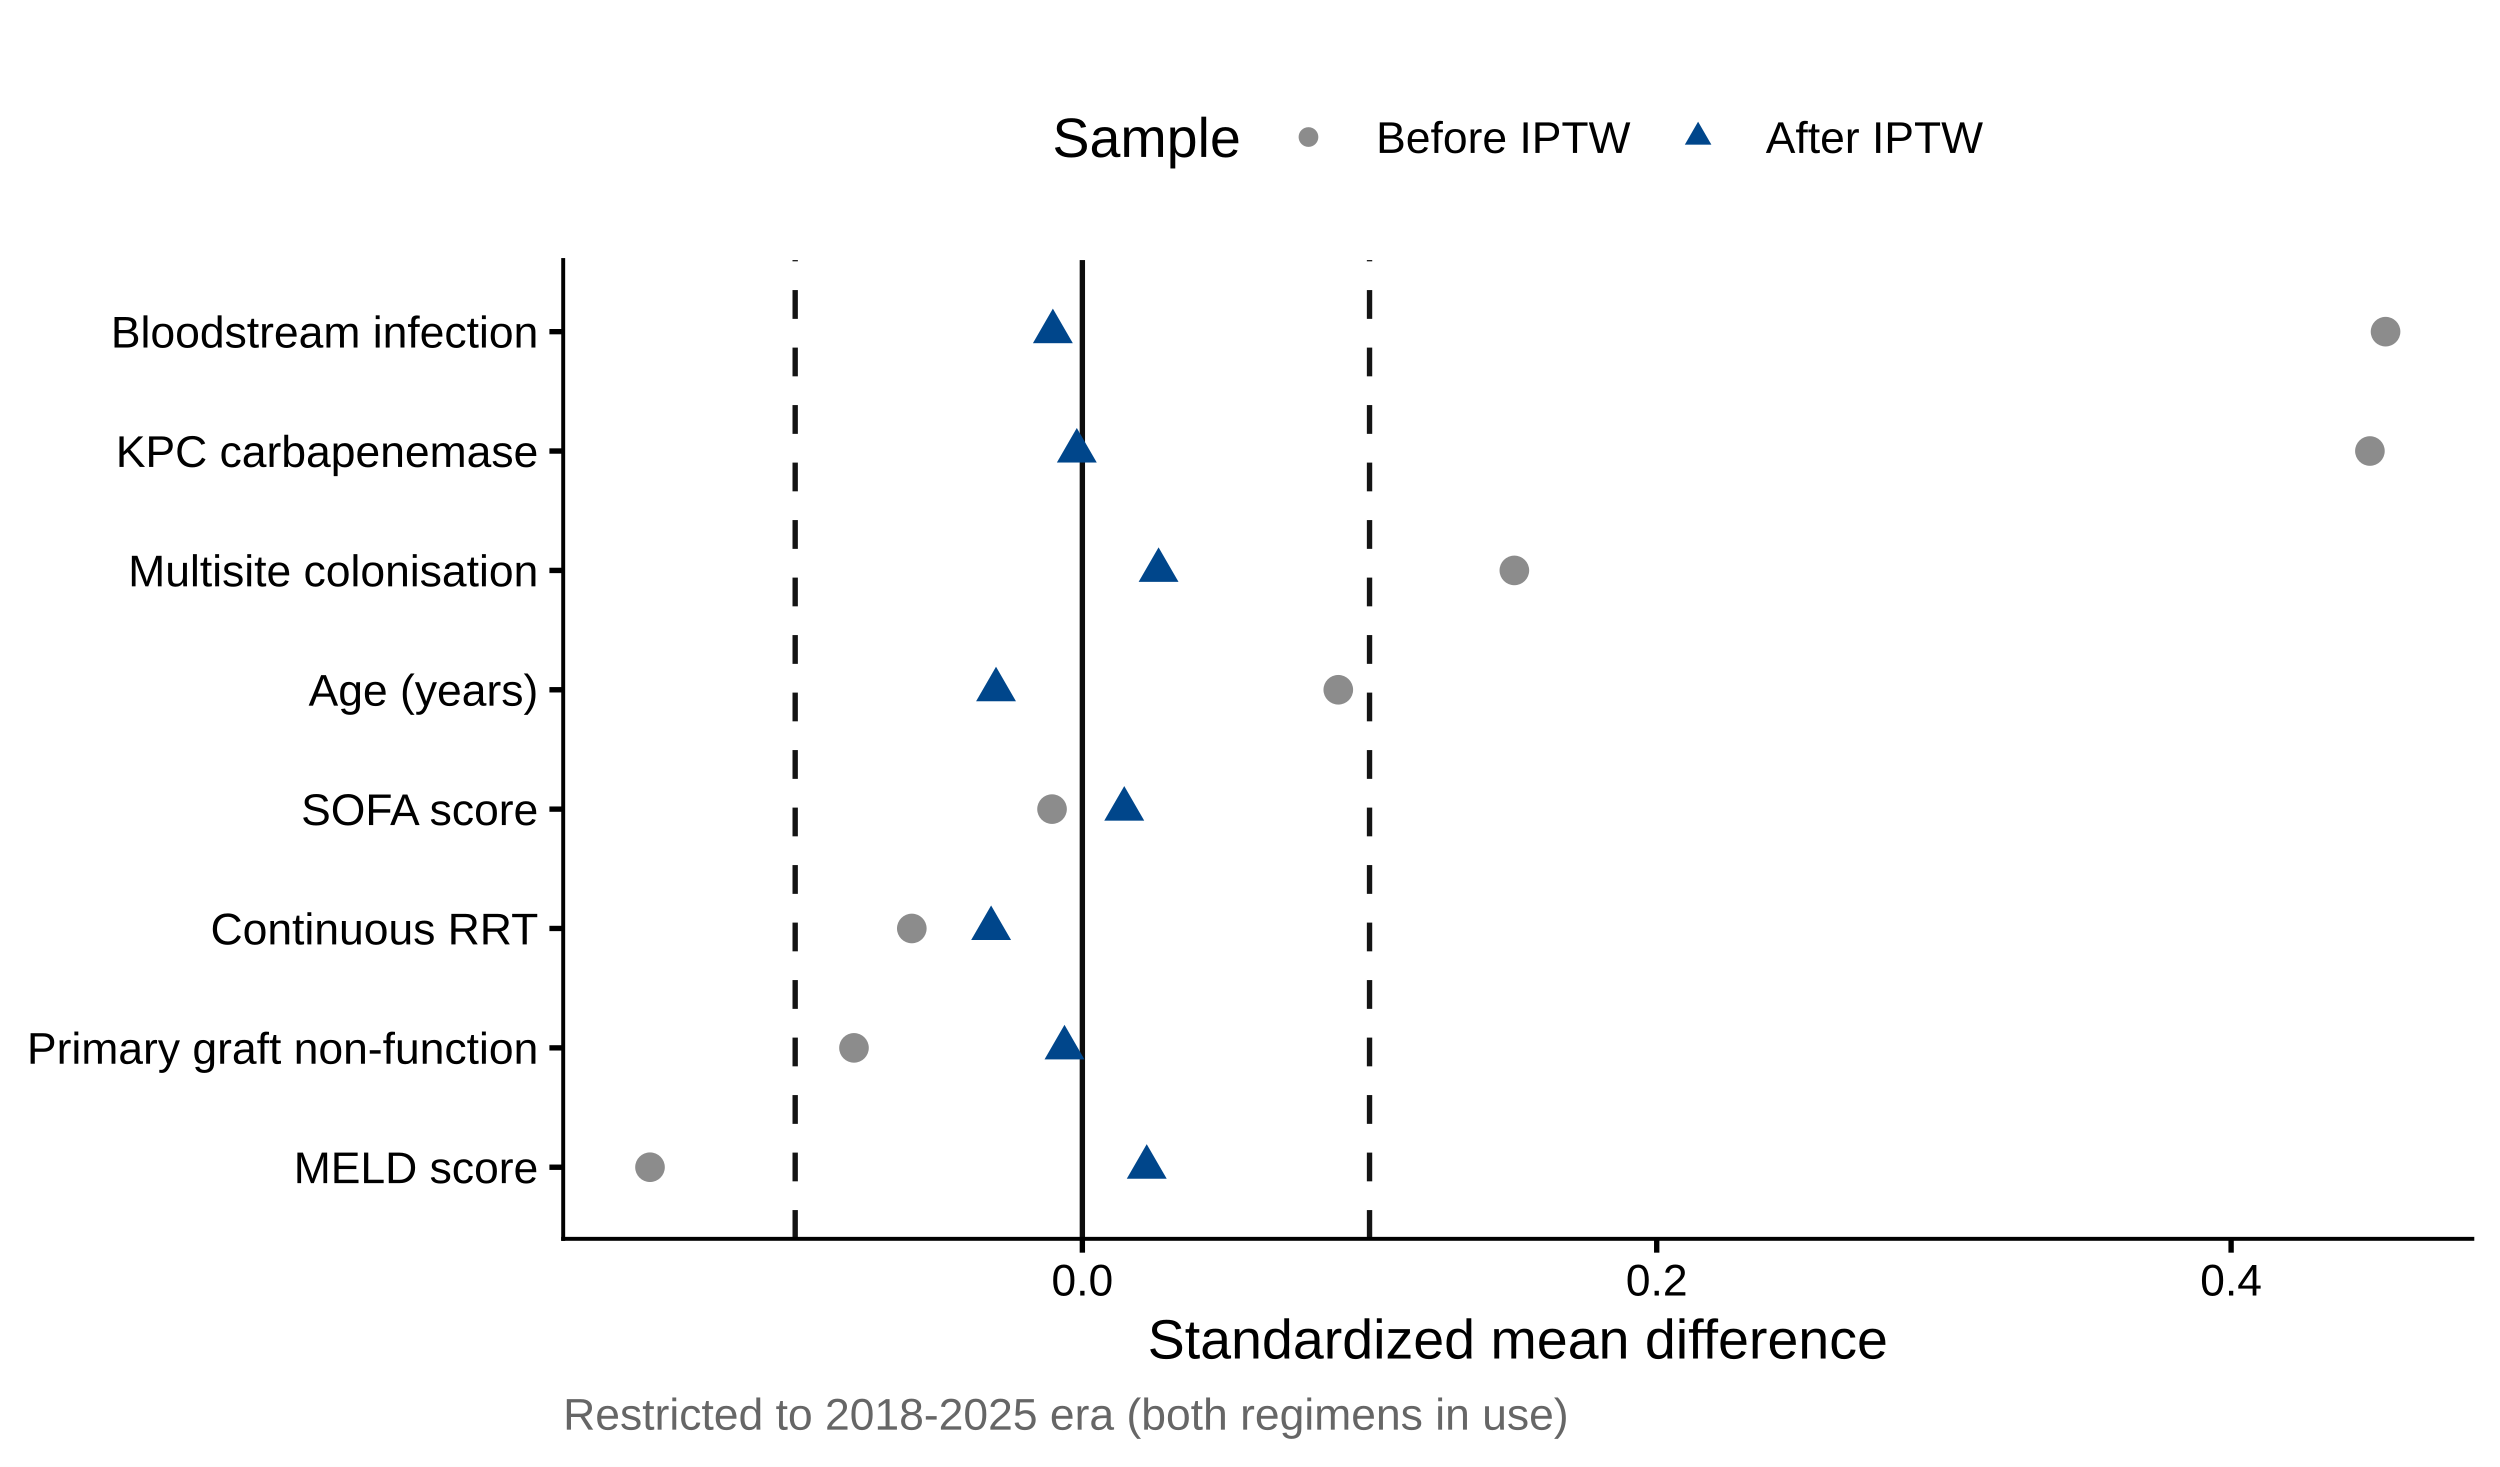
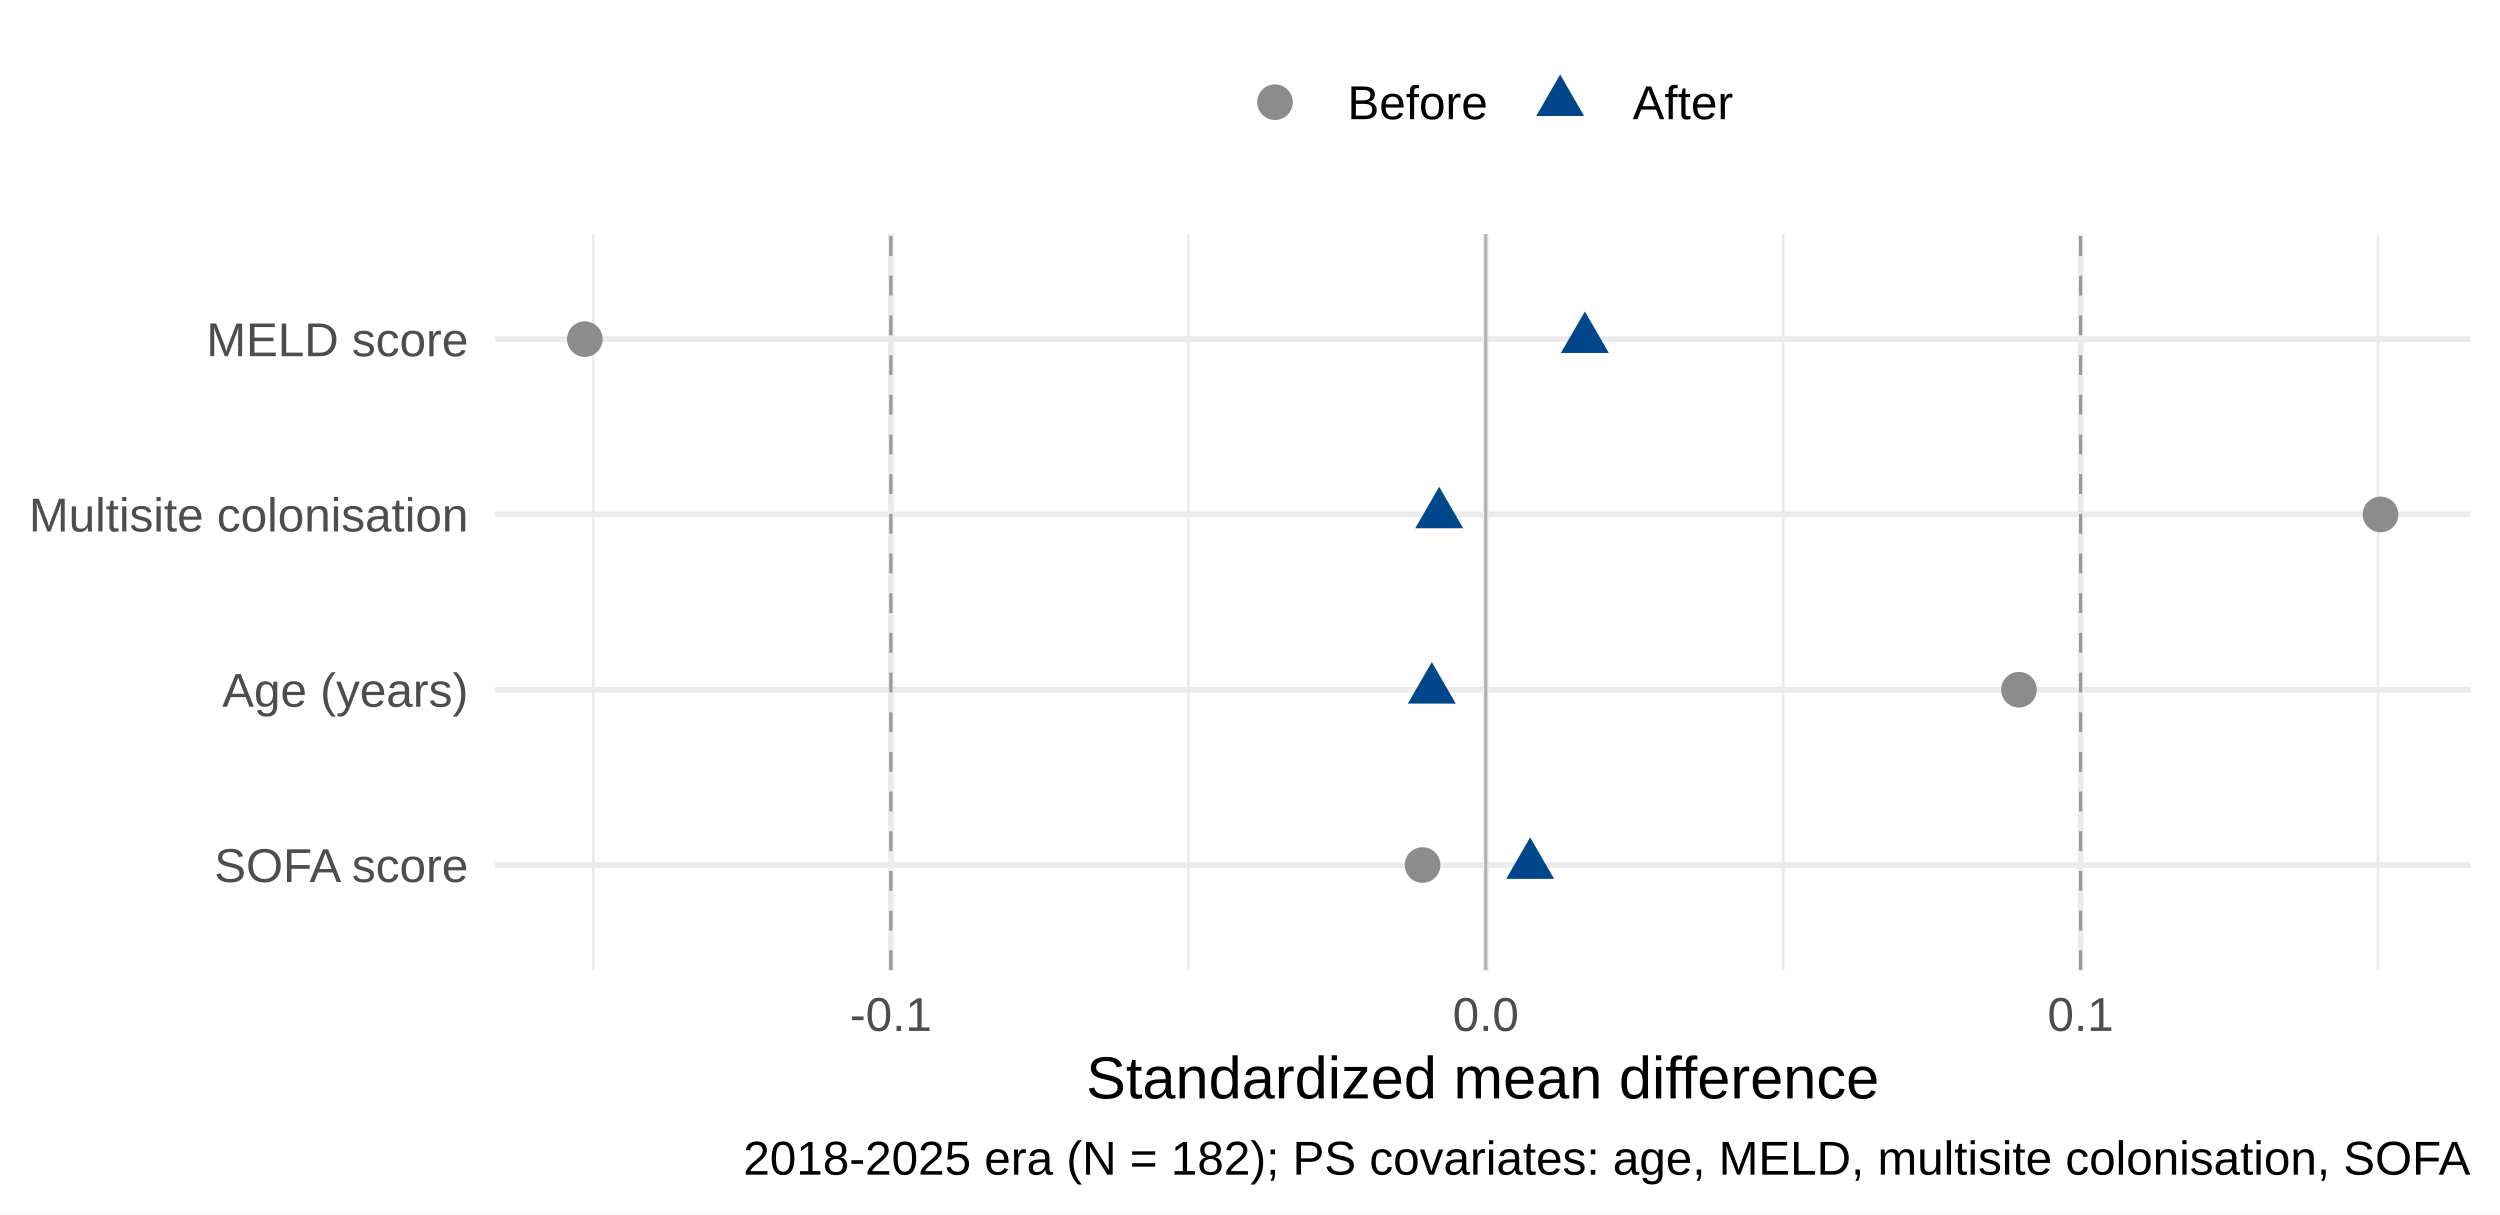
- <svg xmlns="http://www.w3.org/2000/svg" width="540.00pt" height="316.80pt" viewBox="0 0 540.00 316.80">
+ <svg xmlns="http://www.w3.org/2000/svg" width="504.00pt" height="244.80pt" viewBox="0 0 504.00 244.80">
  <g class="svglite">
    <defs>
      <style type="text/css">
    .svglite line, .svglite polyline, .svglite polygon, .svglite path, .svglite rect, .svglite circle {
      fill: none;
      stroke: #000000;
      stroke-linecap: round;
      stroke-linejoin: round;
      stroke-miterlimit: 10.00;
    }
    .svglite text {
      white-space: pre;
    }
    .svglite g.glyphgroup path {
      fill: inherit;
      stroke: none;
    }
  </style>
    </defs>
    <rect width="100%" height="100%" style="stroke: none; fill: #FFFFFF;" />
    <defs>
-       <clipPath id="cpMC4wMHw1NDAuMDB8MC4wMHwzMTYuODA=">
-         <rect x="0.00" y="0.00" width="540.00" height="316.80" />
+       <clipPath id="cpMC4wMHw1MDQuMDB8MC4wMHwyNDQuODA=">
+         <rect x="0.00" y="0.00" width="504.00" height="244.80" />
      </clipPath>
    </defs>
-     <g clip-path="url(#cpMC4wMHw1NDAuMDB8MC4wMHwzMTYuODA=)">
-       <rect x="0.00" y="-0" width="540.00" height="316.80" style="stroke-width: 1.16; stroke: #FFFFFF; fill: #FFFFFF;" />
+     <g clip-path="url(#cpMC4wMHw1MDQuMDB8MC4wMHwyNDQuODA=)">
+       <rect x="0.00" y="0.00" width="504.00" height="244.80" style="stroke-width: 1.16; stroke: none; fill: #FFFFFF;" />
    </g>
    <defs>
-       <clipPath id="cpMTIxLjY1fDUzNC4wMnw1Ni4xN3wyNjcuNTk=">
-         <rect x="121.65" y="56.17" width="412.37" height="211.42" />
+       <clipPath id="cpOTkuNzl8NDk4LjAyfDQ3LjE3fDE5NS41OQ==">
+         <rect x="99.79" y="47.17" width="398.23" height="148.42" />
      </clipPath>
    </defs>
-     <g clip-path="url(#cpMTIxLjY1fDUzNC4wMnw1Ni4xN3wyNjcuNTk=)">
-       <rect x="121.65" y="56.17" width="412.37" height="211.42" style="stroke-width: 1.16; stroke: none; fill: #FFFFFF;" />
-       <line x1="233.79" y1="267.59" x2="233.79" y2="56.17" style="stroke-width: 1.16; stroke: #0D0D0D; stroke-linecap: butt;" />
-       <line x1="171.76" y1="267.59" x2="171.76" y2="56.17" style="stroke-width: 1.16; stroke: #141414; stroke-dasharray: 6.21,6.21; stroke-linecap: butt;" />
-       <line x1="295.82" y1="267.59" x2="295.82" y2="56.17" style="stroke-width: 1.16; stroke: #141414; stroke-dasharray: 6.21,6.21; stroke-linecap: butt;" />
-       <circle cx="140.40" cy="252.12" r="3.20" style="stroke-width: 0.00; stroke: none; fill: #8C8C8C;" />
-       <polygon points="247.69,247.14 252.01,254.61 243.38,254.61 " style="stroke-width: 0.00; stroke: none; fill: #00468B;" />
-       <circle cx="184.46" cy="226.34" r="3.20" style="stroke-width: 0.00; stroke: none; fill: #8C8C8C;" />
-       <polygon points="229.93,221.36 234.24,228.83 225.62,228.83 " style="stroke-width: 0.00; stroke: none; fill: #00468B;" />
-       <circle cx="196.95" cy="200.55" r="3.20" style="stroke-width: 0.00; stroke: none; fill: #8C8C8C;" />
-       <polygon points="214.08,195.58 218.39,203.04 209.77,203.04 " style="stroke-width: 0.00; stroke: none; fill: #00468B;" />
-       <circle cx="227.24" cy="174.77" r="3.20" style="stroke-width: 0.00; stroke: none; fill: #8C8C8C;" />
-       <polygon points="242.84,169.79 247.15,177.26 238.52,177.26 " style="stroke-width: 0.00; stroke: none; fill: #00468B;" />
-       <circle cx="289.07" cy="148.99" r="3.20" style="stroke-width: 0.00; stroke: none; fill: #8C8C8C;" />
-       <polygon points="215.14,144.01 219.45,151.48 210.83,151.48 " style="stroke-width: 0.00; stroke: none; fill: #00468B;" />
-       <circle cx="327.10" cy="123.21" r="3.20" style="stroke-width: 0.00; stroke: none; fill: #8C8C8C;" />
-       <polygon points="250.25,118.23 254.56,125.69 245.94,125.69 " style="stroke-width: 0.00; stroke: none; fill: #00468B;" />
-       <circle cx="511.90" cy="97.42" r="3.20" style="stroke-width: 0.00; stroke: none; fill: #8C8C8C;" />
-       <polygon points="232.59,92.44 236.90,99.91 228.28,99.91 " style="stroke-width: 0.00; stroke: none; fill: #00468B;" />
-       <circle cx="515.28" cy="71.64" r="3.20" style="stroke-width: 0.00; stroke: none; fill: #8C8C8C;" />
-       <polygon points="227.42,66.66 231.73,74.13 223.11,74.13 " style="stroke-width: 0.00; stroke: none; fill: #00468B;" />
+     <g clip-path="url(#cpOTkuNzl8NDk4LjAyfDQ3LjE3fDE5NS41OQ==)">
+       <polyline points="119.63,195.59 119.63,47.17 " style="stroke-width: 0.58; stroke: #EBEBEB; stroke-linecap: butt;" />
+       <polyline points="239.56,195.59 239.56,47.17 " style="stroke-width: 0.58; stroke: #EBEBEB; stroke-linecap: butt;" />
+       <polyline points="359.49,195.59 359.49,47.17 " style="stroke-width: 0.58; stroke: #EBEBEB; stroke-linecap: butt;" />
+       <polyline points="479.42,195.59 479.42,47.17 " style="stroke-width: 0.58; stroke: #EBEBEB; stroke-linecap: butt;" />
+       <polyline points="99.79,174.39 498.02,174.39 " style="stroke-width: 1.16; stroke: #EBEBEB; stroke-linecap: butt;" />
+       <polyline points="99.79,139.05 498.02,139.05 " style="stroke-width: 1.16; stroke: #EBEBEB; stroke-linecap: butt;" />
+       <polyline points="99.79,103.71 498.02,103.71 " style="stroke-width: 1.16; stroke: #EBEBEB; stroke-linecap: butt;" />
+       <polyline points="99.79,68.37 498.02,68.37 " style="stroke-width: 1.16; stroke: #EBEBEB; stroke-linecap: butt;" />
+       <polyline points="179.60,195.59 179.60,47.17 " style="stroke-width: 1.16; stroke: #EBEBEB; stroke-linecap: butt;" />
+       <polyline points="299.53,195.59 299.53,47.17 " style="stroke-width: 1.16; stroke: #EBEBEB; stroke-linecap: butt;" />
+       <polyline points="419.45,195.59 419.45,47.17 " style="stroke-width: 1.16; stroke: #EBEBEB; stroke-linecap: butt;" />
+       <line x1="299.53" y1="195.59" x2="299.53" y2="47.17" style="stroke-width: 0.64; stroke: #B3B3B3; stroke-linecap: butt;" />
+       <line x1="179.60" y1="195.59" x2="179.60" y2="47.17" style="stroke-width: 0.64; stroke: #999999; stroke-dasharray: 4.00,4.00; stroke-linecap: butt;" />
+       <line x1="419.45" y1="195.59" x2="419.45" y2="47.17" style="stroke-width: 0.64; stroke: #999999; stroke-dasharray: 4.00,4.00; stroke-linecap: butt;" />
+       <circle cx="407.02" cy="139.05" r="3.59" style="stroke-width: 0.77; stroke: none; fill: #8C8C8C;" />
+       <polygon points="288.65,133.47 293.48,141.84 283.82,141.84 " style="stroke-width: 0.77; stroke: none; fill: #00468B;" />
+       <circle cx="117.90" cy="68.37" r="3.59" style="stroke-width: 0.77; stroke: none; fill: #8C8C8C;" />
+       <polygon points="319.51,62.79 324.34,71.16 314.67,71.16 " style="stroke-width: 0.77; stroke: none; fill: #00468B;" />
+       <circle cx="479.92" cy="103.71" r="3.59" style="stroke-width: 0.77; stroke: none; fill: #8C8C8C;" />
+       <polygon points="290.14,98.13 294.98,106.50 285.31,106.50 " style="stroke-width: 0.77; stroke: none; fill: #00468B;" />
+       <circle cx="286.79" cy="174.39" r="3.59" style="stroke-width: 0.77; stroke: none; fill: #8C8C8C;" />
+       <polygon points="308.48,168.81 313.31,177.18 303.65,177.18 " style="stroke-width: 0.77; stroke: none; fill: #00468B;" />
    </g>
-     <g clip-path="url(#cpMC4wMHw1NDAuMDB8MC4wMHwzMTYuODA=)">
-       <polyline points="121.65,267.59 121.65,56.17 " style="stroke-width: 0.85; stroke-linecap: square;" />
-       <text x="116.27" y="255.55" text-anchor="end" style="font-size: 9.60px; font-family: &quot;Arial&quot;;" textLength="52.75px" lengthAdjust="spacingAndGlyphs">MELD score</text>
-       <text x="116.27" y="229.77" text-anchor="end" style="font-size: 9.60px; font-family: &quot;Arial&quot;;" textLength="110.30px" lengthAdjust="spacingAndGlyphs">Primary graft non-function</text>
-       <text x="116.27" y="203.99" text-anchor="end" style="font-size: 9.60px; font-family: &quot;Arial&quot;;" textLength="70.69px" lengthAdjust="spacingAndGlyphs">Continuous RRT</text>
-       <text x="116.27" y="178.21" text-anchor="end" style="font-size: 9.60px; font-family: &quot;Arial&quot;;" textLength="51.19px" lengthAdjust="spacingAndGlyphs">SOFA score</text>
-       <text x="116.27" y="152.42" text-anchor="end" style="font-size: 9.60px; font-family: &quot;Arial&quot;;" textLength="49.55px" lengthAdjust="spacingAndGlyphs">Age (years)</text>
-       <text x="116.27" y="126.64" text-anchor="end" style="font-size: 9.60px; font-family: &quot;Arial&quot;;" textLength="88.44px" lengthAdjust="spacingAndGlyphs">Multisite colonisation</text>
-       <text x="116.27" y="100.86" text-anchor="end" style="font-size: 9.60px; font-family: &quot;Arial&quot;;" textLength="91.12px" lengthAdjust="spacingAndGlyphs">KPC carbapenemase</text>
-       <text x="116.27" y="75.07" text-anchor="end" style="font-size: 9.60px; font-family: &quot;Arial&quot;;" textLength="92.19px" lengthAdjust="spacingAndGlyphs">Bloodstream infection</text>
-       <polyline points="118.67,252.12 121.65,252.12 " style="stroke-width: 1.16; stroke-linecap: butt;" />
-       <polyline points="118.67,226.34 121.65,226.34 " style="stroke-width: 1.16; stroke-linecap: butt;" />
-       <polyline points="118.67,200.55 121.65,200.55 " style="stroke-width: 1.16; stroke-linecap: butt;" />
-       <polyline points="118.67,174.77 121.65,174.77 " style="stroke-width: 1.16; stroke-linecap: butt;" />
-       <polyline points="118.67,148.99 121.65,148.99 " style="stroke-width: 1.16; stroke-linecap: butt;" />
-       <polyline points="118.67,123.21 121.65,123.21 " style="stroke-width: 1.16; stroke-linecap: butt;" />
-       <polyline points="118.67,97.42 121.65,97.42 " style="stroke-width: 1.16; stroke-linecap: butt;" />
-       <polyline points="118.67,71.64 121.65,71.64 " style="stroke-width: 1.16; stroke-linecap: butt;" />
-       <polyline points="121.65,267.59 534.02,267.59 " style="stroke-width: 0.85; stroke-linecap: square;" />
-       <polyline points="233.79,270.58 233.79,267.59 " style="stroke-width: 1.16; stroke-linecap: butt;" />
-       <polyline points="357.85,270.58 357.85,267.59 " style="stroke-width: 1.16; stroke-linecap: butt;" />
-       <polyline points="481.92,270.58 481.92,267.59 " style="stroke-width: 1.16; stroke-linecap: butt;" />
-       <text x="233.79" y="279.84" text-anchor="middle" style="font-size: 9.60px; font-family: &quot;Arial&quot;;" textLength="13.33px" lengthAdjust="spacingAndGlyphs">0.0</text>
-       <text x="357.85" y="279.84" text-anchor="middle" style="font-size: 9.60px; font-family: &quot;Arial&quot;;" textLength="13.33px" lengthAdjust="spacingAndGlyphs">0.2</text>
-       <text x="481.92" y="279.84" text-anchor="middle" style="font-size: 9.60px; font-family: &quot;Arial&quot;;" textLength="13.33px" lengthAdjust="spacingAndGlyphs">0.4</text>
-       <text x="327.84" y="293.44" text-anchor="middle" style="font-size: 12.00px; font-family: &quot;Arial&quot;;" textLength="159.84px" lengthAdjust="spacingAndGlyphs">Standardized mean difference</text>
-       <rect x="221.35" y="14.98" width="212.97" height="29.24" style="stroke-width: 1.16; stroke: none; fill: #FFFFFF;" />
-       <text x="227.33" y="33.90" style="font-size: 12.00px; font-family: &quot;Arial&quot;;" textLength="40.69px" lengthAdjust="spacingAndGlyphs">Sample</text>
-       <rect x="273.99" y="20.96" width="17.28" height="17.28" style="stroke-width: 1.16; stroke: none; fill: #FFFFFF;" />
-       <circle cx="282.63" cy="29.60" r="2.13" style="stroke-width: 0.77; stroke: none; fill: #8C8C8C;" />
-       <rect x="358.15" y="20.96" width="17.28" height="17.28" style="stroke-width: 1.16; stroke: none; fill: #FFFFFF;" />
-       <polygon points="366.79,26.28 369.66,31.25 363.92,31.25 " style="stroke-width: 0.77; stroke: none; fill: #00468B;" />
-       <text x="297.25" y="33.03" style="font-size: 9.60px; font-family: &quot;Arial&quot;;" textLength="54.92px" lengthAdjust="spacingAndGlyphs">Before IPTW</text>
-       <text x="381.41" y="33.03" style="font-size: 9.60px; font-family: &quot;Arial&quot;;" textLength="46.94px" lengthAdjust="spacingAndGlyphs">After IPTW</text>
-       <text x="121.65" y="308.81" style="font-size: 9.60px;fill: #666666; font-family: &quot;Arial&quot;;" textLength="216.86px" lengthAdjust="spacingAndGlyphs">Restricted to 2018-2025 era (both regimens in use)</text>
+     <g clip-path="url(#cpMC4wMHw1MDQuMDB8MC4wMHwyNDQuODA=)">
+       <text x="94.42" y="177.82" text-anchor="end" style="font-size: 9.60px;fill: #4D4D4D; font-family: &quot;Arial&quot;;" textLength="51.19px" lengthAdjust="spacingAndGlyphs">SOFA score</text>
+       <text x="94.42" y="142.48" text-anchor="end" style="font-size: 9.60px;fill: #4D4D4D; font-family: &quot;Arial&quot;;" textLength="49.55px" lengthAdjust="spacingAndGlyphs">Age (years)</text>
+       <text x="94.42" y="107.14" text-anchor="end" style="font-size: 9.60px;fill: #4D4D4D; font-family: &quot;Arial&quot;;" textLength="88.44px" lengthAdjust="spacingAndGlyphs">Multisite colonisation</text>
+       <text x="94.42" y="71.81" text-anchor="end" style="font-size: 9.60px;fill: #4D4D4D; font-family: &quot;Arial&quot;;" textLength="52.75px" lengthAdjust="spacingAndGlyphs">MELD score</text>
+       <text x="179.60" y="207.84" text-anchor="middle" style="font-size: 9.60px;fill: #4D4D4D; font-family: &quot;Arial&quot;;" textLength="16.52px" lengthAdjust="spacingAndGlyphs">-0.1</text>
+       <text x="299.53" y="207.84" text-anchor="middle" style="font-size: 9.60px;fill: #4D4D4D; font-family: &quot;Arial&quot;;" textLength="13.33px" lengthAdjust="spacingAndGlyphs">0.0</text>
+       <text x="419.45" y="207.84" text-anchor="middle" style="font-size: 9.60px;fill: #4D4D4D; font-family: &quot;Arial&quot;;" textLength="13.33px" lengthAdjust="spacingAndGlyphs">0.1</text>
+       <text x="298.91" y="221.44" text-anchor="middle" style="font-size: 12.00px; font-family: &quot;Arial&quot;;" textLength="159.84px" lengthAdjust="spacingAndGlyphs">Standardized mean difference</text>
+       <circle cx="257.04" cy="20.60" r="3.59" style="stroke-width: 0.77; stroke: none; fill: #8C8C8C;" />
+       <polygon points="314.53,15.02 319.36,23.38 309.70,23.38 " style="stroke-width: 0.77; stroke: none; fill: #00468B;" />
+       <text x="271.66" y="24.03" style="font-size: 9.60px; font-family: &quot;Arial&quot;;" textLength="28.25px" lengthAdjust="spacingAndGlyphs">Before</text>
+       <text x="329.15" y="24.03" style="font-size: 9.60px; font-family: &quot;Arial&quot;;" textLength="20.27px" lengthAdjust="spacingAndGlyphs">After</text>
+       <text x="498.02" y="236.81" text-anchor="end" style="font-size: 9.60px; font-family: &quot;Arial&quot;;" textLength="347.80px" lengthAdjust="spacingAndGlyphs">2018-2025 era (N = 182); PS covariates: age, MELD, multisite colonisation, SOFA</text>
    </g>
  </g>
</svg>
